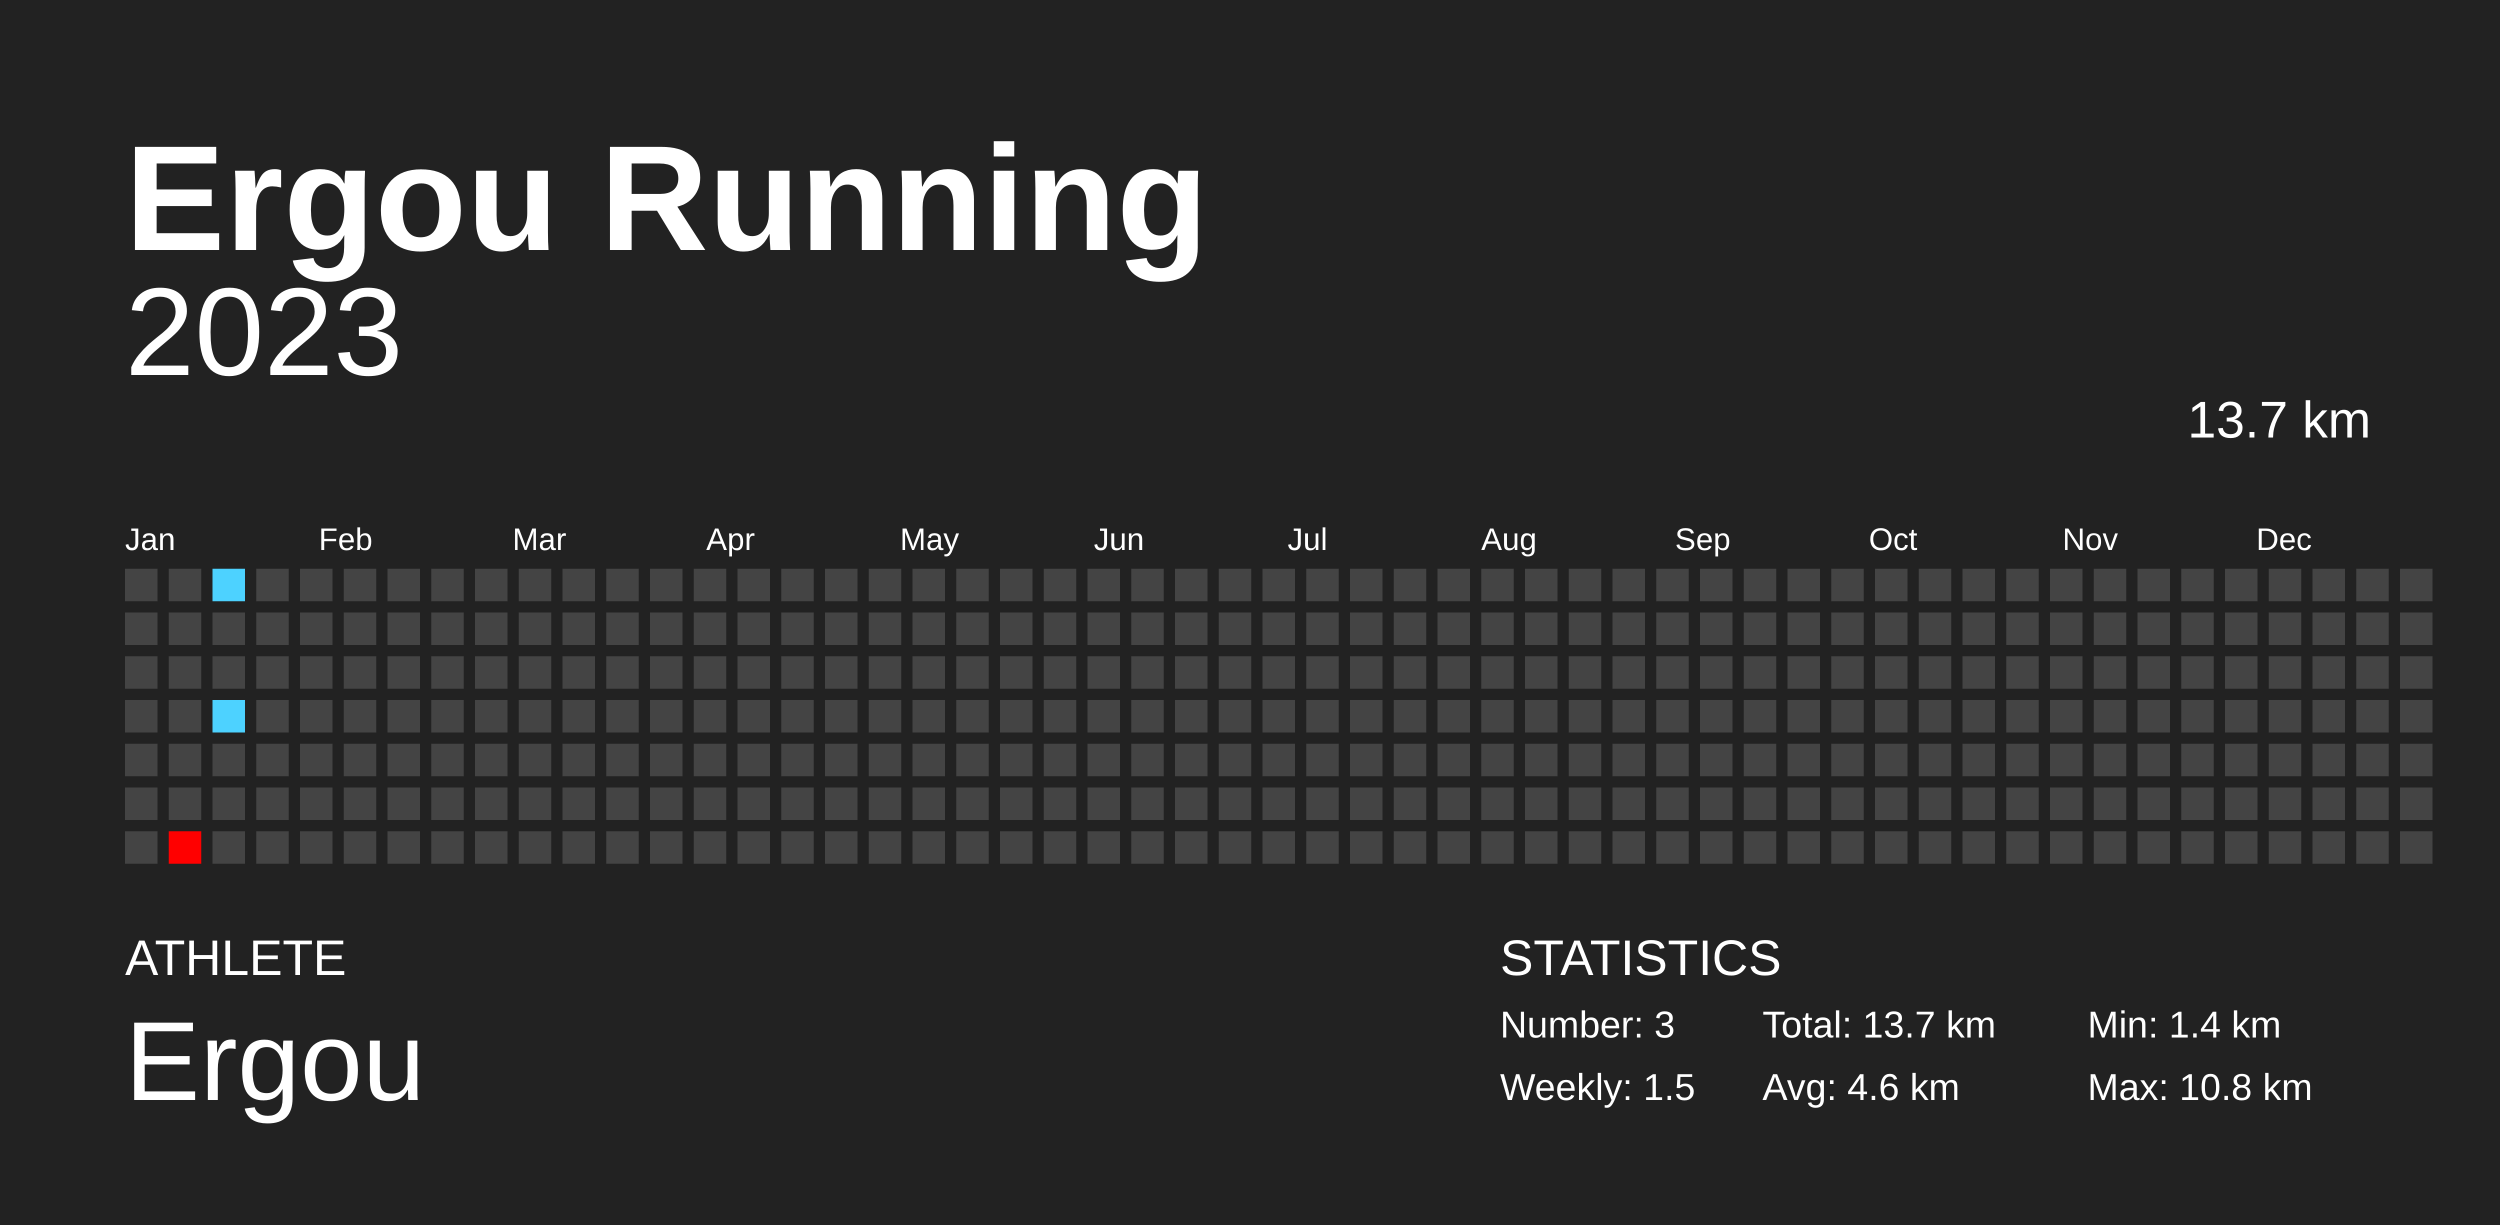
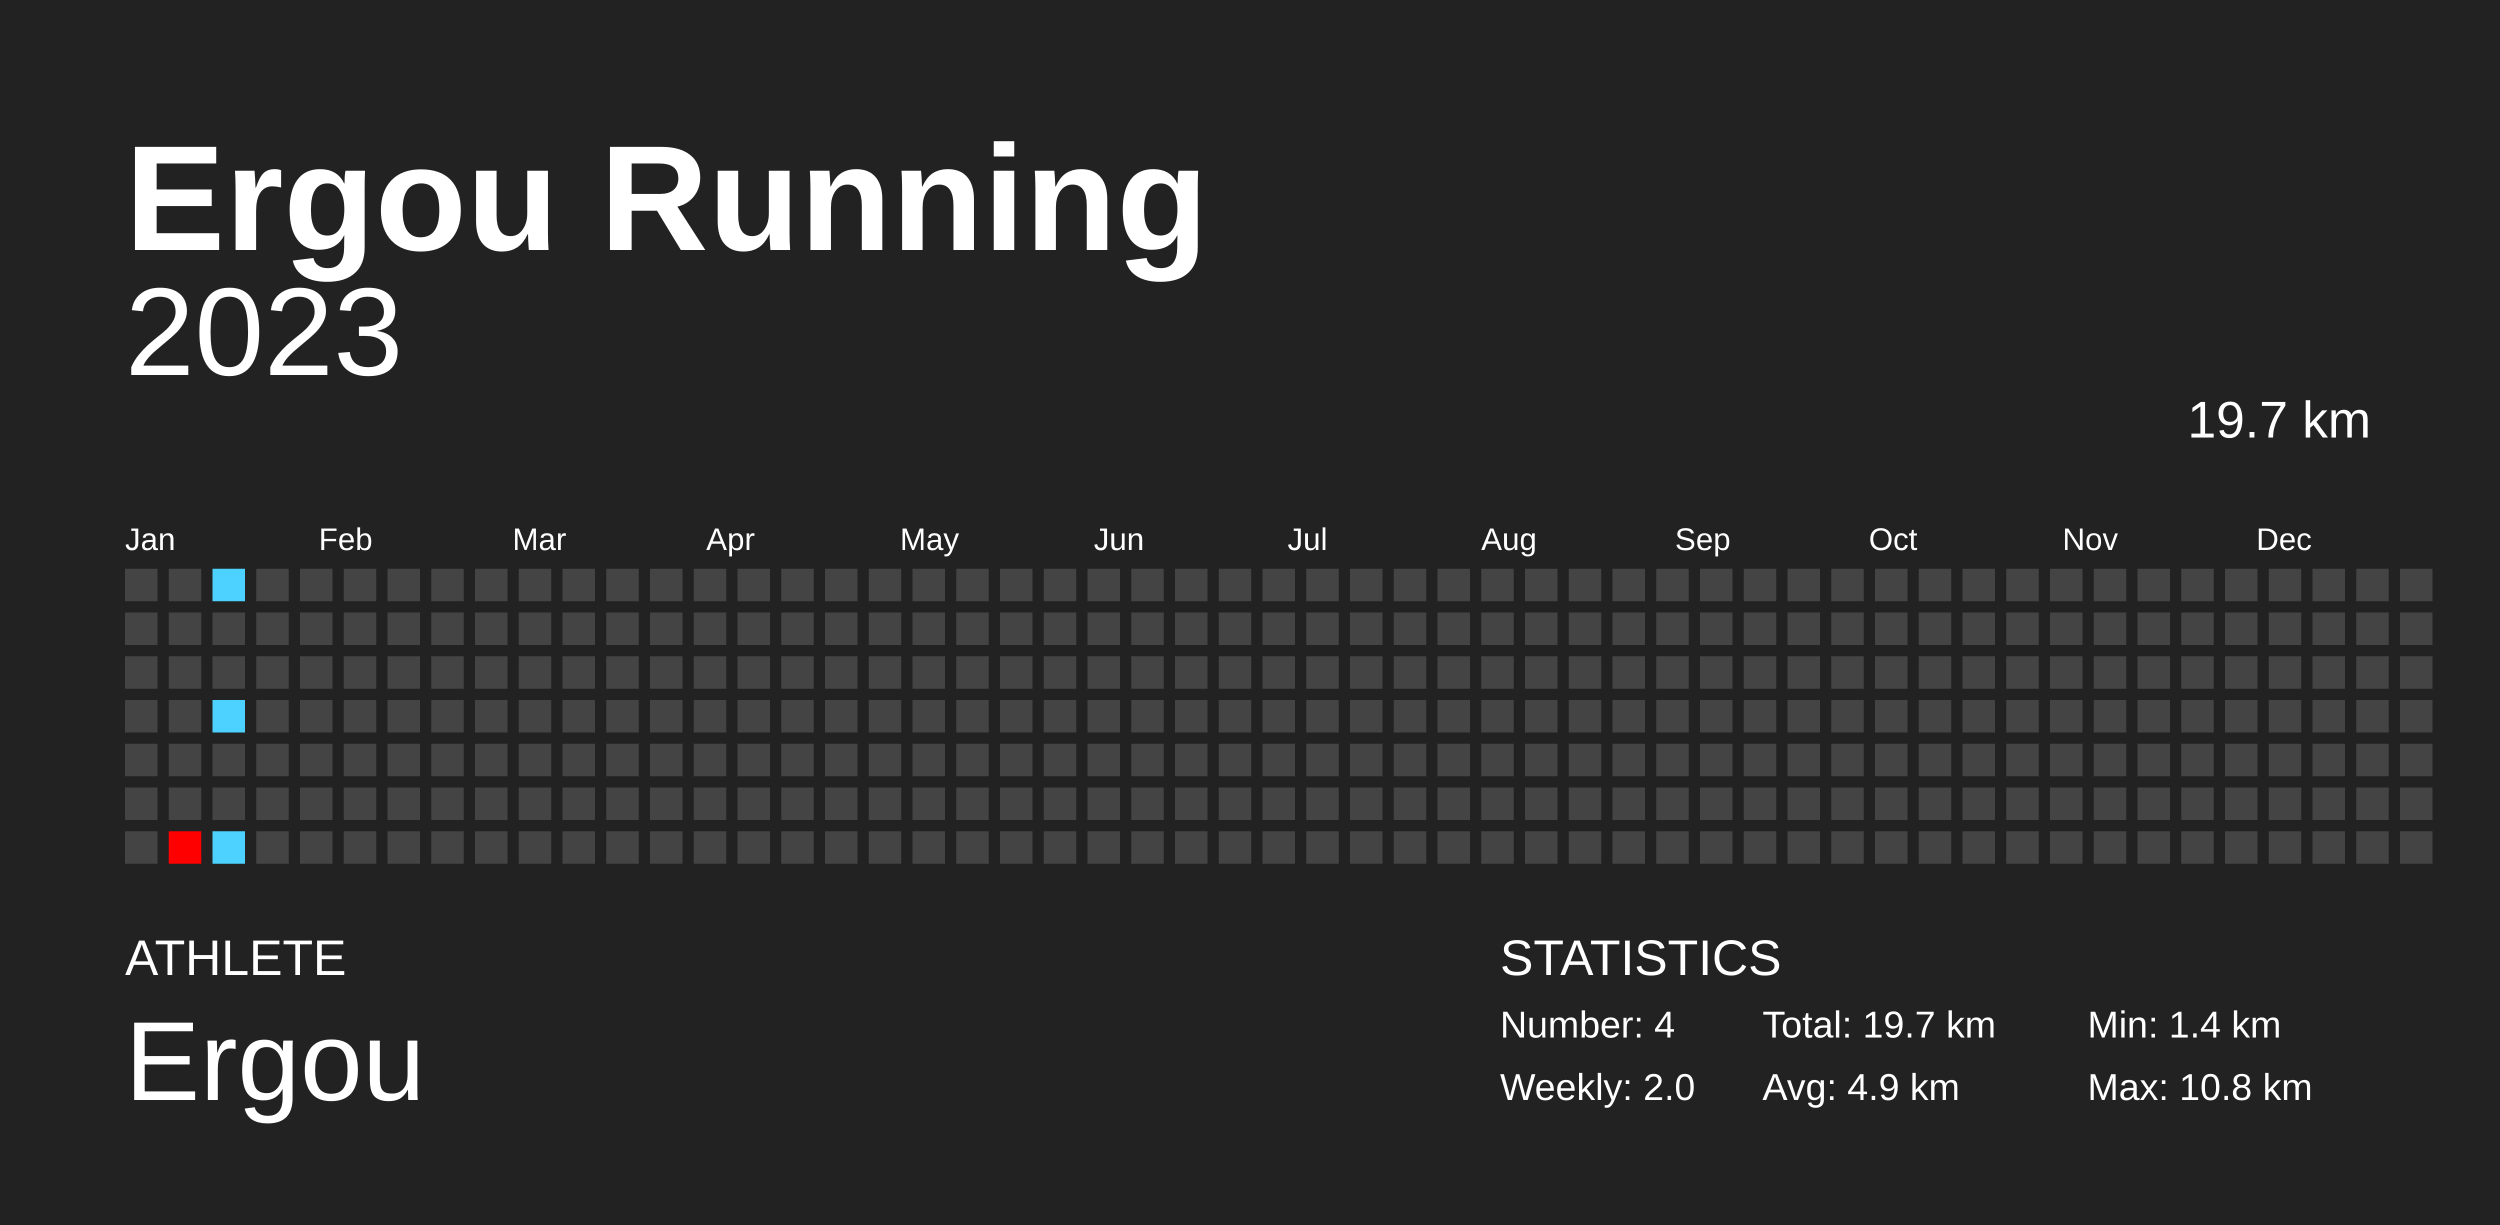
<svg xmlns="http://www.w3.org/2000/svg" baseProfile="full" height="98mm" version="1.1" viewBox="0,0,200,98" width="200mm">
  <defs />
  <rect fill="#222222" height="98" width="200" x="0" y="0" />
  <text fill="#FFFFFF" style="font-size:12px; font-family:Arial; font-weight:bold;" x="10" y="20">Ergou Running</text>
  <text fill="#FFFFFF" style="font-size:4px; font-family:Arial" x="10" y="78">ATHLETE</text>
  <text fill="#FFFFFF" style="font-size:9px; font-family:Arial" x="10" y="88">Ergou</text>
  <text fill="#FFFFFF" style="font-size:4px; font-family:Arial" x="120" y="78">STATISTICS</text>
-   <text fill="#FFFFFF" style="font-size:3px; font-family:Arial" x="120" y="83">Number: 3</text>
-   <text fill="#FFFFFF" style="font-size:3px; font-family:Arial" x="120" y="88">Weekly: 1.5</text>
-   <text fill="#FFFFFF" style="font-size:3px; font-family:Arial" x="141" y="83">Total: 13.7 km</text>
-   <text fill="#FFFFFF" style="font-size:3px; font-family:Arial" x="141" y="88">Avg: 4.6 km</text>
+   <text fill="#FFFFFF" style="font-size:3px; font-family:Arial" x="120" y="83">Number: 4</text>
+   <text fill="#FFFFFF" style="font-size:3px; font-family:Arial" x="120" y="88">Weekly: 2.0</text>
+   <text fill="#FFFFFF" style="font-size:3px; font-family:Arial" x="141" y="83">Total: 19.7 km</text>
+   <text fill="#FFFFFF" style="font-size:3px; font-family:Arial" x="141" y="88">Avg: 4.9 km</text>
  <text fill="#FFFFFF" style="font-size:3px; font-family:Arial" x="167" y="83">Min: 1.4 km</text>
  <text fill="#FFFFFF" style="font-size:3px; font-family:Arial" x="167" y="88">Max: 10.8 km</text>
  <text alignment-baseline="hanging" fill="#FFFFFF" style="font-size:10.0px; font-family:Arial;" x="10" y="30">2023</text>
-   <text alignment-baseline="hanging" fill="#FFFFFF" style="font-size:4.125px; font-family:Arial;" x="175" y="35">13.7 km</text>
+   <text alignment-baseline="hanging" fill="#FFFFFF" style="font-size:4.125px; font-family:Arial;" x="175" y="35">19.7 km</text>
  <text fill="#FFFFFF" style="font-size:2.5px; font-family:Arial" x="10.0" y="44">Jan</text>
  <text fill="#FFFFFF" style="font-size:2.5px; font-family:Arial" x="25.5" y="44">Feb</text>
  <text fill="#FFFFFF" style="font-size:2.5px; font-family:Arial" x="41.0" y="44">Mar</text>
  <text fill="#FFFFFF" style="font-size:2.5px; font-family:Arial" x="56.5" y="44">Apr</text>
  <text fill="#FFFFFF" style="font-size:2.5px; font-family:Arial" x="72.0" y="44">May</text>
  <text fill="#FFFFFF" style="font-size:2.5px; font-family:Arial" x="87.5" y="44">Jun</text>
  <text fill="#FFFFFF" style="font-size:2.5px; font-family:Arial" x="103.0" y="44">Jul</text>
  <text fill="#FFFFFF" style="font-size:2.5px; font-family:Arial" x="118.5" y="44">Aug</text>
  <text fill="#FFFFFF" style="font-size:2.5px; font-family:Arial" x="134.0" y="44">Sep</text>
  <text fill="#FFFFFF" style="font-size:2.5px; font-family:Arial" x="149.5" y="44">Oct</text>
  <text fill="#FFFFFF" style="font-size:2.5px; font-family:Arial" x="165.0" y="44">Nov</text>
  <text fill="#FFFFFF" style="font-size:2.5px; font-family:Arial" x="180.5" y="44">Dec</text>
  <rect fill="#444444" height="2.6" width="2.6" x="10.0" y="45.5" />
  <rect fill="#444444" height="2.6" width="2.6" x="10.0" y="49.0" />
  <rect fill="#444444" height="2.6" width="2.6" x="10.0" y="52.5" />
  <rect fill="#444444" height="2.6" width="2.6" x="10.0" y="56.0" />
  <rect fill="#444444" height="2.6" width="2.6" x="10.0" y="59.5" />
  <rect fill="#444444" height="2.6" width="2.6" x="10.0" y="63.0" />
  <rect fill="#444444" height="2.6" width="2.6" x="10.0" y="66.5" />
  <rect fill="#444444" height="2.6" width="2.6" x="13.5" y="45.5" />
  <rect fill="#444444" height="2.6" width="2.6" x="13.5" y="49.0" />
  <rect fill="#444444" height="2.6" width="2.6" x="13.5" y="52.5" />
  <rect fill="#444444" height="2.6" width="2.6" x="13.5" y="56.0" />
  <rect fill="#444444" height="2.6" width="2.6" x="13.5" y="59.5" />
  <rect fill="#444444" height="2.6" width="2.6" x="13.5" y="63.0" />
  <rect fill="#ff0000" height="2.6" width="2.6" x="13.5" y="66.5" />
  <rect fill="#4dd2ff" height="2.6" width="2.6" x="17.0" y="45.5" />
  <rect fill="#444444" height="2.6" width="2.6" x="17.0" y="49.0" />
  <rect fill="#444444" height="2.6" width="2.6" x="17.0" y="52.5" />
  <rect fill="#4dd2ff" height="2.6" width="2.6" x="17.0" y="56.0" />
  <rect fill="#444444" height="2.6" width="2.6" x="17.0" y="59.5" />
  <rect fill="#444444" height="2.6" width="2.6" x="17.0" y="63.0" />
-   <rect fill="#444444" height="2.6" width="2.6" x="17.0" y="66.5" />
+   <rect fill="#4dd2ff" height="2.6" width="2.6" x="17.0" y="66.5" />
  <rect fill="#444444" height="2.6" width="2.6" x="20.5" y="45.5" />
  <rect fill="#444444" height="2.6" width="2.6" x="20.5" y="49.0" />
  <rect fill="#444444" height="2.6" width="2.6" x="20.5" y="52.5" />
  <rect fill="#444444" height="2.6" width="2.6" x="20.5" y="56.0" />
  <rect fill="#444444" height="2.6" width="2.6" x="20.5" y="59.5" />
  <rect fill="#444444" height="2.6" width="2.6" x="20.5" y="63.0" />
  <rect fill="#444444" height="2.6" width="2.6" x="20.5" y="66.5" />
  <rect fill="#444444" height="2.6" width="2.6" x="24.0" y="45.5" />
  <rect fill="#444444" height="2.6" width="2.6" x="24.0" y="49.0" />
  <rect fill="#444444" height="2.6" width="2.6" x="24.0" y="52.5" />
  <rect fill="#444444" height="2.6" width="2.6" x="24.0" y="56.0" />
  <rect fill="#444444" height="2.6" width="2.6" x="24.0" y="59.5" />
  <rect fill="#444444" height="2.6" width="2.6" x="24.0" y="63.0" />
  <rect fill="#444444" height="2.6" width="2.6" x="24.0" y="66.5" />
  <rect fill="#444444" height="2.6" width="2.6" x="27.5" y="45.5" />
  <rect fill="#444444" height="2.6" width="2.6" x="27.5" y="49.0" />
  <rect fill="#444444" height="2.6" width="2.6" x="27.5" y="52.5" />
  <rect fill="#444444" height="2.6" width="2.6" x="27.5" y="56.0" />
  <rect fill="#444444" height="2.6" width="2.6" x="27.5" y="59.5" />
  <rect fill="#444444" height="2.6" width="2.6" x="27.5" y="63.0" />
  <rect fill="#444444" height="2.6" width="2.6" x="27.5" y="66.5" />
  <rect fill="#444444" height="2.6" width="2.6" x="31.0" y="45.5" />
  <rect fill="#444444" height="2.6" width="2.6" x="31.0" y="49.0" />
  <rect fill="#444444" height="2.6" width="2.6" x="31.0" y="52.5" />
  <rect fill="#444444" height="2.6" width="2.6" x="31.0" y="56.0" />
  <rect fill="#444444" height="2.6" width="2.6" x="31.0" y="59.5" />
  <rect fill="#444444" height="2.6" width="2.6" x="31.0" y="63.0" />
  <rect fill="#444444" height="2.6" width="2.6" x="31.0" y="66.5" />
  <rect fill="#444444" height="2.6" width="2.6" x="34.5" y="45.5" />
  <rect fill="#444444" height="2.6" width="2.6" x="34.5" y="49.0" />
  <rect fill="#444444" height="2.6" width="2.6" x="34.5" y="52.5" />
  <rect fill="#444444" height="2.6" width="2.6" x="34.5" y="56.0" />
  <rect fill="#444444" height="2.6" width="2.6" x="34.5" y="59.5" />
  <rect fill="#444444" height="2.6" width="2.6" x="34.5" y="63.0" />
  <rect fill="#444444" height="2.6" width="2.6" x="34.5" y="66.5" />
  <rect fill="#444444" height="2.6" width="2.6" x="38.0" y="45.5" />
  <rect fill="#444444" height="2.6" width="2.6" x="38.0" y="49.0" />
  <rect fill="#444444" height="2.6" width="2.6" x="38.0" y="52.5" />
  <rect fill="#444444" height="2.6" width="2.6" x="38.0" y="56.0" />
  <rect fill="#444444" height="2.6" width="2.6" x="38.0" y="59.5" />
  <rect fill="#444444" height="2.6" width="2.6" x="38.0" y="63.0" />
  <rect fill="#444444" height="2.6" width="2.6" x="38.0" y="66.5" />
  <rect fill="#444444" height="2.6" width="2.6" x="41.5" y="45.5" />
  <rect fill="#444444" height="2.6" width="2.6" x="41.5" y="49.0" />
  <rect fill="#444444" height="2.6" width="2.6" x="41.5" y="52.5" />
  <rect fill="#444444" height="2.6" width="2.6" x="41.5" y="56.0" />
  <rect fill="#444444" height="2.6" width="2.6" x="41.5" y="59.5" />
  <rect fill="#444444" height="2.6" width="2.6" x="41.5" y="63.0" />
  <rect fill="#444444" height="2.6" width="2.6" x="41.5" y="66.5" />
  <rect fill="#444444" height="2.6" width="2.6" x="45.0" y="45.5" />
  <rect fill="#444444" height="2.6" width="2.6" x="45.0" y="49.0" />
  <rect fill="#444444" height="2.6" width="2.6" x="45.0" y="52.5" />
  <rect fill="#444444" height="2.6" width="2.6" x="45.0" y="56.0" />
  <rect fill="#444444" height="2.6" width="2.6" x="45.0" y="59.5" />
  <rect fill="#444444" height="2.6" width="2.6" x="45.0" y="63.0" />
  <rect fill="#444444" height="2.6" width="2.6" x="45.0" y="66.5" />
  <rect fill="#444444" height="2.6" width="2.6" x="48.5" y="45.5" />
  <rect fill="#444444" height="2.6" width="2.6" x="48.5" y="49.0" />
  <rect fill="#444444" height="2.6" width="2.6" x="48.5" y="52.5" />
  <rect fill="#444444" height="2.6" width="2.6" x="48.5" y="56.0" />
  <rect fill="#444444" height="2.6" width="2.6" x="48.5" y="59.5" />
  <rect fill="#444444" height="2.6" width="2.6" x="48.5" y="63.0" />
  <rect fill="#444444" height="2.6" width="2.6" x="48.5" y="66.5" />
  <rect fill="#444444" height="2.6" width="2.6" x="52.0" y="45.5" />
  <rect fill="#444444" height="2.6" width="2.6" x="52.0" y="49.0" />
  <rect fill="#444444" height="2.6" width="2.6" x="52.0" y="52.5" />
  <rect fill="#444444" height="2.6" width="2.6" x="52.0" y="56.0" />
  <rect fill="#444444" height="2.6" width="2.6" x="52.0" y="59.5" />
  <rect fill="#444444" height="2.6" width="2.6" x="52.0" y="63.0" />
  <rect fill="#444444" height="2.6" width="2.6" x="52.0" y="66.5" />
  <rect fill="#444444" height="2.6" width="2.6" x="55.5" y="45.5" />
  <rect fill="#444444" height="2.6" width="2.6" x="55.5" y="49.0" />
  <rect fill="#444444" height="2.6" width="2.6" x="55.5" y="52.5" />
  <rect fill="#444444" height="2.6" width="2.6" x="55.5" y="56.0" />
  <rect fill="#444444" height="2.6" width="2.6" x="55.5" y="59.5" />
  <rect fill="#444444" height="2.6" width="2.6" x="55.5" y="63.0" />
  <rect fill="#444444" height="2.6" width="2.6" x="55.5" y="66.5" />
  <rect fill="#444444" height="2.6" width="2.6" x="59.0" y="45.5" />
  <rect fill="#444444" height="2.6" width="2.6" x="59.0" y="49.0" />
  <rect fill="#444444" height="2.6" width="2.6" x="59.0" y="52.5" />
  <rect fill="#444444" height="2.6" width="2.6" x="59.0" y="56.0" />
  <rect fill="#444444" height="2.6" width="2.6" x="59.0" y="59.5" />
  <rect fill="#444444" height="2.6" width="2.6" x="59.0" y="63.0" />
  <rect fill="#444444" height="2.6" width="2.6" x="59.0" y="66.5" />
  <rect fill="#444444" height="2.6" width="2.6" x="62.5" y="45.5" />
  <rect fill="#444444" height="2.6" width="2.6" x="62.5" y="49.0" />
  <rect fill="#444444" height="2.6" width="2.6" x="62.5" y="52.5" />
  <rect fill="#444444" height="2.6" width="2.6" x="62.5" y="56.0" />
  <rect fill="#444444" height="2.6" width="2.6" x="62.5" y="59.5" />
  <rect fill="#444444" height="2.6" width="2.6" x="62.5" y="63.0" />
  <rect fill="#444444" height="2.6" width="2.6" x="62.5" y="66.5" />
  <rect fill="#444444" height="2.6" width="2.6" x="66.0" y="45.5" />
  <rect fill="#444444" height="2.6" width="2.6" x="66.0" y="49.0" />
  <rect fill="#444444" height="2.6" width="2.6" x="66.0" y="52.5" />
  <rect fill="#444444" height="2.6" width="2.6" x="66.0" y="56.0" />
  <rect fill="#444444" height="2.6" width="2.6" x="66.0" y="59.5" />
  <rect fill="#444444" height="2.6" width="2.6" x="66.0" y="63.0" />
  <rect fill="#444444" height="2.6" width="2.6" x="66.0" y="66.5" />
  <rect fill="#444444" height="2.6" width="2.6" x="69.5" y="45.5" />
  <rect fill="#444444" height="2.6" width="2.6" x="69.5" y="49.0" />
  <rect fill="#444444" height="2.6" width="2.6" x="69.5" y="52.5" />
  <rect fill="#444444" height="2.6" width="2.6" x="69.5" y="56.0" />
  <rect fill="#444444" height="2.6" width="2.6" x="69.5" y="59.5" />
  <rect fill="#444444" height="2.6" width="2.6" x="69.5" y="63.0" />
  <rect fill="#444444" height="2.6" width="2.6" x="69.5" y="66.5" />
  <rect fill="#444444" height="2.6" width="2.6" x="73.0" y="45.5" />
  <rect fill="#444444" height="2.6" width="2.6" x="73.0" y="49.0" />
  <rect fill="#444444" height="2.6" width="2.6" x="73.0" y="52.5" />
  <rect fill="#444444" height="2.6" width="2.6" x="73.0" y="56.0" />
  <rect fill="#444444" height="2.6" width="2.6" x="73.0" y="59.5" />
  <rect fill="#444444" height="2.6" width="2.6" x="73.0" y="63.0" />
  <rect fill="#444444" height="2.6" width="2.6" x="73.0" y="66.5" />
  <rect fill="#444444" height="2.6" width="2.6" x="76.5" y="45.5" />
  <rect fill="#444444" height="2.6" width="2.6" x="76.5" y="49.0" />
  <rect fill="#444444" height="2.6" width="2.6" x="76.5" y="52.5" />
  <rect fill="#444444" height="2.6" width="2.6" x="76.5" y="56.0" />
  <rect fill="#444444" height="2.6" width="2.6" x="76.5" y="59.5" />
  <rect fill="#444444" height="2.6" width="2.6" x="76.5" y="63.0" />
  <rect fill="#444444" height="2.6" width="2.6" x="76.5" y="66.5" />
  <rect fill="#444444" height="2.6" width="2.6" x="80.0" y="45.5" />
  <rect fill="#444444" height="2.6" width="2.6" x="80.0" y="49.0" />
  <rect fill="#444444" height="2.6" width="2.6" x="80.0" y="52.5" />
  <rect fill="#444444" height="2.6" width="2.6" x="80.0" y="56.0" />
  <rect fill="#444444" height="2.6" width="2.6" x="80.0" y="59.5" />
  <rect fill="#444444" height="2.6" width="2.6" x="80.0" y="63.0" />
  <rect fill="#444444" height="2.6" width="2.6" x="80.0" y="66.5" />
  <rect fill="#444444" height="2.6" width="2.6" x="83.5" y="45.5" />
  <rect fill="#444444" height="2.6" width="2.6" x="83.5" y="49.0" />
  <rect fill="#444444" height="2.6" width="2.6" x="83.5" y="52.5" />
  <rect fill="#444444" height="2.6" width="2.6" x="83.5" y="56.0" />
  <rect fill="#444444" height="2.6" width="2.6" x="83.5" y="59.5" />
  <rect fill="#444444" height="2.6" width="2.6" x="83.5" y="63.0" />
  <rect fill="#444444" height="2.6" width="2.6" x="83.5" y="66.5" />
  <rect fill="#444444" height="2.6" width="2.6" x="87.0" y="45.5" />
  <rect fill="#444444" height="2.6" width="2.6" x="87.0" y="49.0" />
  <rect fill="#444444" height="2.6" width="2.6" x="87.0" y="52.5" />
  <rect fill="#444444" height="2.6" width="2.6" x="87.0" y="56.0" />
  <rect fill="#444444" height="2.6" width="2.6" x="87.0" y="59.5" />
  <rect fill="#444444" height="2.6" width="2.6" x="87.0" y="63.0" />
  <rect fill="#444444" height="2.6" width="2.6" x="87.0" y="66.5" />
  <rect fill="#444444" height="2.6" width="2.6" x="90.5" y="45.5" />
  <rect fill="#444444" height="2.6" width="2.6" x="90.5" y="49.0" />
  <rect fill="#444444" height="2.6" width="2.6" x="90.5" y="52.5" />
  <rect fill="#444444" height="2.6" width="2.6" x="90.5" y="56.0" />
  <rect fill="#444444" height="2.6" width="2.6" x="90.5" y="59.5" />
  <rect fill="#444444" height="2.6" width="2.6" x="90.5" y="63.0" />
  <rect fill="#444444" height="2.6" width="2.6" x="90.5" y="66.5" />
  <rect fill="#444444" height="2.6" width="2.6" x="94.0" y="45.5" />
  <rect fill="#444444" height="2.6" width="2.6" x="94.0" y="49.0" />
  <rect fill="#444444" height="2.6" width="2.6" x="94.0" y="52.5" />
  <rect fill="#444444" height="2.6" width="2.6" x="94.0" y="56.0" />
  <rect fill="#444444" height="2.6" width="2.6" x="94.0" y="59.5" />
  <rect fill="#444444" height="2.6" width="2.6" x="94.0" y="63.0" />
  <rect fill="#444444" height="2.6" width="2.6" x="94.0" y="66.5" />
  <rect fill="#444444" height="2.6" width="2.6" x="97.5" y="45.5" />
  <rect fill="#444444" height="2.6" width="2.6" x="97.5" y="49.0" />
  <rect fill="#444444" height="2.6" width="2.6" x="97.5" y="52.5" />
  <rect fill="#444444" height="2.6" width="2.6" x="97.5" y="56.0" />
  <rect fill="#444444" height="2.6" width="2.6" x="97.5" y="59.5" />
  <rect fill="#444444" height="2.6" width="2.6" x="97.5" y="63.0" />
  <rect fill="#444444" height="2.6" width="2.6" x="97.5" y="66.5" />
  <rect fill="#444444" height="2.6" width="2.6" x="101.0" y="45.5" />
  <rect fill="#444444" height="2.6" width="2.6" x="101.0" y="49.0" />
  <rect fill="#444444" height="2.6" width="2.6" x="101.0" y="52.5" />
  <rect fill="#444444" height="2.6" width="2.6" x="101.0" y="56.0" />
  <rect fill="#444444" height="2.6" width="2.6" x="101.0" y="59.5" />
  <rect fill="#444444" height="2.6" width="2.6" x="101.0" y="63.0" />
  <rect fill="#444444" height="2.6" width="2.6" x="101.0" y="66.5" />
  <rect fill="#444444" height="2.6" width="2.6" x="104.5" y="45.5" />
  <rect fill="#444444" height="2.6" width="2.6" x="104.5" y="49.0" />
  <rect fill="#444444" height="2.6" width="2.6" x="104.5" y="52.5" />
  <rect fill="#444444" height="2.6" width="2.6" x="104.5" y="56.0" />
  <rect fill="#444444" height="2.6" width="2.6" x="104.5" y="59.5" />
  <rect fill="#444444" height="2.6" width="2.6" x="104.5" y="63.0" />
  <rect fill="#444444" height="2.6" width="2.6" x="104.5" y="66.5" />
  <rect fill="#444444" height="2.6" width="2.6" x="108.0" y="45.5" />
  <rect fill="#444444" height="2.6" width="2.6" x="108.0" y="49.0" />
  <rect fill="#444444" height="2.6" width="2.6" x="108.0" y="52.5" />
  <rect fill="#444444" height="2.6" width="2.6" x="108.0" y="56.0" />
  <rect fill="#444444" height="2.6" width="2.6" x="108.0" y="59.5" />
  <rect fill="#444444" height="2.6" width="2.6" x="108.0" y="63.0" />
  <rect fill="#444444" height="2.6" width="2.6" x="108.0" y="66.5" />
  <rect fill="#444444" height="2.6" width="2.6" x="111.5" y="45.5" />
  <rect fill="#444444" height="2.6" width="2.6" x="111.5" y="49.0" />
  <rect fill="#444444" height="2.6" width="2.6" x="111.5" y="52.5" />
  <rect fill="#444444" height="2.6" width="2.6" x="111.5" y="56.0" />
  <rect fill="#444444" height="2.6" width="2.6" x="111.5" y="59.5" />
  <rect fill="#444444" height="2.6" width="2.6" x="111.5" y="63.0" />
  <rect fill="#444444" height="2.6" width="2.6" x="111.5" y="66.5" />
  <rect fill="#444444" height="2.6" width="2.6" x="115.0" y="45.5" />
  <rect fill="#444444" height="2.6" width="2.6" x="115.0" y="49.0" />
  <rect fill="#444444" height="2.6" width="2.6" x="115.0" y="52.5" />
  <rect fill="#444444" height="2.6" width="2.6" x="115.0" y="56.0" />
  <rect fill="#444444" height="2.6" width="2.6" x="115.0" y="59.5" />
  <rect fill="#444444" height="2.6" width="2.6" x="115.0" y="63.0" />
  <rect fill="#444444" height="2.6" width="2.6" x="115.0" y="66.5" />
  <rect fill="#444444" height="2.6" width="2.6" x="118.5" y="45.5" />
  <rect fill="#444444" height="2.6" width="2.6" x="118.5" y="49.0" />
  <rect fill="#444444" height="2.6" width="2.6" x="118.5" y="52.5" />
  <rect fill="#444444" height="2.6" width="2.6" x="118.5" y="56.0" />
  <rect fill="#444444" height="2.6" width="2.6" x="118.5" y="59.5" />
  <rect fill="#444444" height="2.6" width="2.6" x="118.5" y="63.0" />
  <rect fill="#444444" height="2.6" width="2.6" x="118.5" y="66.5" />
  <rect fill="#444444" height="2.6" width="2.6" x="122.0" y="45.5" />
  <rect fill="#444444" height="2.6" width="2.6" x="122.0" y="49.0" />
  <rect fill="#444444" height="2.6" width="2.6" x="122.0" y="52.5" />
  <rect fill="#444444" height="2.6" width="2.6" x="122.0" y="56.0" />
  <rect fill="#444444" height="2.6" width="2.6" x="122.0" y="59.5" />
  <rect fill="#444444" height="2.6" width="2.6" x="122.0" y="63.0" />
  <rect fill="#444444" height="2.6" width="2.6" x="122.0" y="66.5" />
  <rect fill="#444444" height="2.6" width="2.6" x="125.5" y="45.5" />
  <rect fill="#444444" height="2.6" width="2.6" x="125.5" y="49.0" />
  <rect fill="#444444" height="2.6" width="2.6" x="125.5" y="52.5" />
  <rect fill="#444444" height="2.6" width="2.6" x="125.5" y="56.0" />
  <rect fill="#444444" height="2.6" width="2.6" x="125.5" y="59.5" />
  <rect fill="#444444" height="2.6" width="2.6" x="125.5" y="63.0" />
  <rect fill="#444444" height="2.6" width="2.6" x="125.5" y="66.5" />
  <rect fill="#444444" height="2.6" width="2.6" x="129.0" y="45.5" />
  <rect fill="#444444" height="2.6" width="2.6" x="129.0" y="49.0" />
  <rect fill="#444444" height="2.6" width="2.6" x="129.0" y="52.5" />
  <rect fill="#444444" height="2.6" width="2.6" x="129.0" y="56.0" />
  <rect fill="#444444" height="2.6" width="2.6" x="129.0" y="59.5" />
  <rect fill="#444444" height="2.6" width="2.6" x="129.0" y="63.0" />
  <rect fill="#444444" height="2.6" width="2.6" x="129.0" y="66.5" />
  <rect fill="#444444" height="2.6" width="2.6" x="132.5" y="45.5" />
  <rect fill="#444444" height="2.6" width="2.6" x="132.5" y="49.0" />
  <rect fill="#444444" height="2.6" width="2.6" x="132.5" y="52.5" />
  <rect fill="#444444" height="2.6" width="2.6" x="132.5" y="56.0" />
  <rect fill="#444444" height="2.6" width="2.6" x="132.5" y="59.5" />
  <rect fill="#444444" height="2.6" width="2.6" x="132.5" y="63.0" />
  <rect fill="#444444" height="2.6" width="2.6" x="132.5" y="66.5" />
  <rect fill="#444444" height="2.6" width="2.6" x="136.0" y="45.5" />
  <rect fill="#444444" height="2.6" width="2.6" x="136.0" y="49.0" />
  <rect fill="#444444" height="2.6" width="2.6" x="136.0" y="52.5" />
  <rect fill="#444444" height="2.6" width="2.6" x="136.0" y="56.0" />
  <rect fill="#444444" height="2.6" width="2.6" x="136.0" y="59.5" />
  <rect fill="#444444" height="2.6" width="2.6" x="136.0" y="63.0" />
  <rect fill="#444444" height="2.6" width="2.6" x="136.0" y="66.5" />
  <rect fill="#444444" height="2.6" width="2.6" x="139.5" y="45.5" />
  <rect fill="#444444" height="2.6" width="2.6" x="139.5" y="49.0" />
  <rect fill="#444444" height="2.6" width="2.6" x="139.5" y="52.5" />
  <rect fill="#444444" height="2.6" width="2.6" x="139.5" y="56.0" />
  <rect fill="#444444" height="2.6" width="2.6" x="139.5" y="59.5" />
  <rect fill="#444444" height="2.6" width="2.6" x="139.5" y="63.0" />
  <rect fill="#444444" height="2.6" width="2.6" x="139.5" y="66.5" />
  <rect fill="#444444" height="2.6" width="2.6" x="143.0" y="45.5" />
  <rect fill="#444444" height="2.6" width="2.6" x="143.0" y="49.0" />
  <rect fill="#444444" height="2.6" width="2.6" x="143.0" y="52.5" />
  <rect fill="#444444" height="2.6" width="2.6" x="143.0" y="56.0" />
  <rect fill="#444444" height="2.6" width="2.6" x="143.0" y="59.5" />
  <rect fill="#444444" height="2.6" width="2.6" x="143.0" y="63.0" />
  <rect fill="#444444" height="2.6" width="2.6" x="143.0" y="66.5" />
  <rect fill="#444444" height="2.6" width="2.6" x="146.5" y="45.5" />
  <rect fill="#444444" height="2.6" width="2.6" x="146.5" y="49.0" />
  <rect fill="#444444" height="2.6" width="2.6" x="146.5" y="52.5" />
  <rect fill="#444444" height="2.6" width="2.6" x="146.5" y="56.0" />
  <rect fill="#444444" height="2.6" width="2.6" x="146.5" y="59.5" />
  <rect fill="#444444" height="2.6" width="2.6" x="146.5" y="63.0" />
  <rect fill="#444444" height="2.6" width="2.6" x="146.5" y="66.5" />
  <rect fill="#444444" height="2.6" width="2.6" x="150.0" y="45.5" />
  <rect fill="#444444" height="2.6" width="2.6" x="150.0" y="49.0" />
  <rect fill="#444444" height="2.6" width="2.6" x="150.0" y="52.5" />
  <rect fill="#444444" height="2.6" width="2.6" x="150.0" y="56.0" />
  <rect fill="#444444" height="2.6" width="2.6" x="150.0" y="59.5" />
  <rect fill="#444444" height="2.6" width="2.6" x="150.0" y="63.0" />
  <rect fill="#444444" height="2.6" width="2.6" x="150.0" y="66.5" />
  <rect fill="#444444" height="2.6" width="2.6" x="153.5" y="45.5" />
  <rect fill="#444444" height="2.6" width="2.6" x="153.5" y="49.0" />
  <rect fill="#444444" height="2.6" width="2.6" x="153.5" y="52.5" />
  <rect fill="#444444" height="2.6" width="2.6" x="153.5" y="56.0" />
  <rect fill="#444444" height="2.6" width="2.6" x="153.5" y="59.5" />
  <rect fill="#444444" height="2.6" width="2.6" x="153.5" y="63.0" />
  <rect fill="#444444" height="2.6" width="2.6" x="153.5" y="66.5" />
  <rect fill="#444444" height="2.6" width="2.6" x="157.0" y="45.5" />
  <rect fill="#444444" height="2.6" width="2.6" x="157.0" y="49.0" />
  <rect fill="#444444" height="2.6" width="2.6" x="157.0" y="52.5" />
  <rect fill="#444444" height="2.6" width="2.6" x="157.0" y="56.0" />
  <rect fill="#444444" height="2.6" width="2.6" x="157.0" y="59.5" />
  <rect fill="#444444" height="2.6" width="2.6" x="157.0" y="63.0" />
  <rect fill="#444444" height="2.6" width="2.6" x="157.0" y="66.5" />
  <rect fill="#444444" height="2.6" width="2.6" x="160.5" y="45.5" />
  <rect fill="#444444" height="2.6" width="2.6" x="160.5" y="49.0" />
  <rect fill="#444444" height="2.6" width="2.6" x="160.5" y="52.5" />
  <rect fill="#444444" height="2.6" width="2.6" x="160.5" y="56.0" />
  <rect fill="#444444" height="2.6" width="2.6" x="160.5" y="59.5" />
  <rect fill="#444444" height="2.6" width="2.6" x="160.5" y="63.0" />
  <rect fill="#444444" height="2.6" width="2.6" x="160.5" y="66.5" />
  <rect fill="#444444" height="2.6" width="2.6" x="164.0" y="45.5" />
  <rect fill="#444444" height="2.6" width="2.6" x="164.0" y="49.0" />
  <rect fill="#444444" height="2.6" width="2.6" x="164.0" y="52.5" />
  <rect fill="#444444" height="2.6" width="2.6" x="164.0" y="56.0" />
  <rect fill="#444444" height="2.6" width="2.6" x="164.0" y="59.5" />
  <rect fill="#444444" height="2.6" width="2.6" x="164.0" y="63.0" />
  <rect fill="#444444" height="2.6" width="2.6" x="164.0" y="66.5" />
  <rect fill="#444444" height="2.6" width="2.6" x="167.5" y="45.5" />
  <rect fill="#444444" height="2.6" width="2.6" x="167.5" y="49.0" />
  <rect fill="#444444" height="2.6" width="2.6" x="167.5" y="52.5" />
  <rect fill="#444444" height="2.6" width="2.6" x="167.5" y="56.0" />
  <rect fill="#444444" height="2.6" width="2.6" x="167.5" y="59.5" />
  <rect fill="#444444" height="2.6" width="2.6" x="167.5" y="63.0" />
  <rect fill="#444444" height="2.6" width="2.6" x="167.5" y="66.5" />
  <rect fill="#444444" height="2.6" width="2.6" x="171.0" y="45.5" />
  <rect fill="#444444" height="2.6" width="2.6" x="171.0" y="49.0" />
  <rect fill="#444444" height="2.6" width="2.6" x="171.0" y="52.5" />
  <rect fill="#444444" height="2.6" width="2.6" x="171.0" y="56.0" />
  <rect fill="#444444" height="2.6" width="2.6" x="171.0" y="59.5" />
  <rect fill="#444444" height="2.6" width="2.6" x="171.0" y="63.0" />
  <rect fill="#444444" height="2.6" width="2.6" x="171.0" y="66.5" />
  <rect fill="#444444" height="2.6" width="2.6" x="174.5" y="45.5" />
  <rect fill="#444444" height="2.6" width="2.6" x="174.5" y="49.0" />
  <rect fill="#444444" height="2.6" width="2.6" x="174.5" y="52.5" />
  <rect fill="#444444" height="2.6" width="2.6" x="174.5" y="56.0" />
  <rect fill="#444444" height="2.6" width="2.6" x="174.5" y="59.5" />
  <rect fill="#444444" height="2.6" width="2.6" x="174.5" y="63.0" />
  <rect fill="#444444" height="2.6" width="2.6" x="174.5" y="66.5" />
  <rect fill="#444444" height="2.6" width="2.6" x="178.0" y="45.5" />
  <rect fill="#444444" height="2.6" width="2.6" x="178.0" y="49.0" />
  <rect fill="#444444" height="2.6" width="2.6" x="178.0" y="52.5" />
  <rect fill="#444444" height="2.6" width="2.6" x="178.0" y="56.0" />
  <rect fill="#444444" height="2.6" width="2.6" x="178.0" y="59.5" />
  <rect fill="#444444" height="2.6" width="2.6" x="178.0" y="63.0" />
  <rect fill="#444444" height="2.6" width="2.6" x="178.0" y="66.5" />
  <rect fill="#444444" height="2.6" width="2.6" x="181.5" y="45.5" />
  <rect fill="#444444" height="2.6" width="2.6" x="181.5" y="49.0" />
  <rect fill="#444444" height="2.6" width="2.6" x="181.5" y="52.5" />
  <rect fill="#444444" height="2.6" width="2.6" x="181.5" y="56.0" />
  <rect fill="#444444" height="2.6" width="2.6" x="181.5" y="59.5" />
  <rect fill="#444444" height="2.6" width="2.6" x="181.5" y="63.0" />
  <rect fill="#444444" height="2.6" width="2.6" x="181.5" y="66.5" />
  <rect fill="#444444" height="2.6" width="2.6" x="185.0" y="45.5" />
  <rect fill="#444444" height="2.6" width="2.6" x="185.0" y="49.0" />
  <rect fill="#444444" height="2.6" width="2.6" x="185.0" y="52.5" />
  <rect fill="#444444" height="2.6" width="2.6" x="185.0" y="56.0" />
  <rect fill="#444444" height="2.6" width="2.6" x="185.0" y="59.5" />
  <rect fill="#444444" height="2.6" width="2.6" x="185.0" y="63.0" />
  <rect fill="#444444" height="2.6" width="2.6" x="185.0" y="66.5" />
  <rect fill="#444444" height="2.6" width="2.6" x="188.5" y="45.5" />
  <rect fill="#444444" height="2.6" width="2.6" x="188.5" y="49.0" />
  <rect fill="#444444" height="2.6" width="2.6" x="188.5" y="52.5" />
  <rect fill="#444444" height="2.6" width="2.6" x="188.5" y="56.0" />
  <rect fill="#444444" height="2.6" width="2.6" x="188.5" y="59.5" />
  <rect fill="#444444" height="2.6" width="2.6" x="188.5" y="63.0" />
  <rect fill="#444444" height="2.6" width="2.6" x="188.5" y="66.5" />
  <rect fill="#444444" height="2.6" width="2.6" x="192.0" y="45.5" />
  <rect fill="#444444" height="2.6" width="2.6" x="192.0" y="49.0" />
  <rect fill="#444444" height="2.6" width="2.6" x="192.0" y="52.5" />
  <rect fill="#444444" height="2.6" width="2.6" x="192.0" y="56.0" />
  <rect fill="#444444" height="2.6" width="2.6" x="192.0" y="59.5" />
  <rect fill="#444444" height="2.6" width="2.6" x="192.0" y="63.0" />
  <rect fill="#444444" height="2.6" width="2.6" x="192.0" y="66.5" />
</svg>
